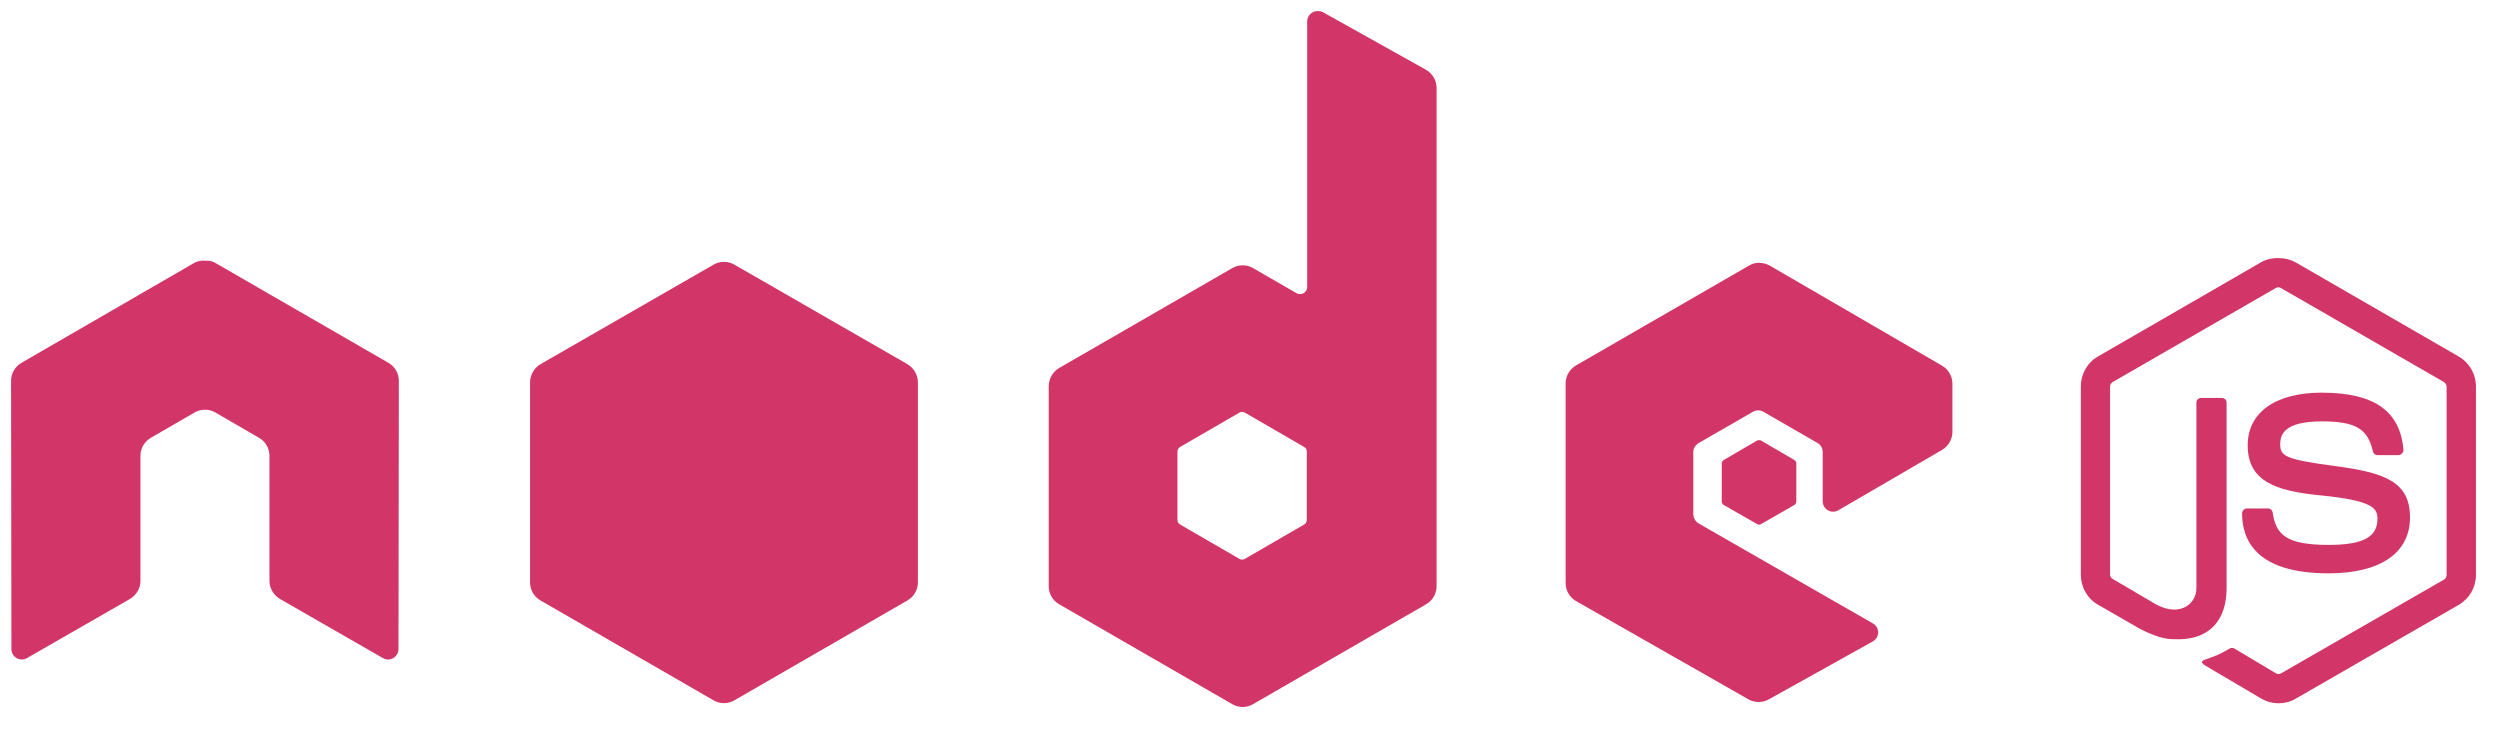
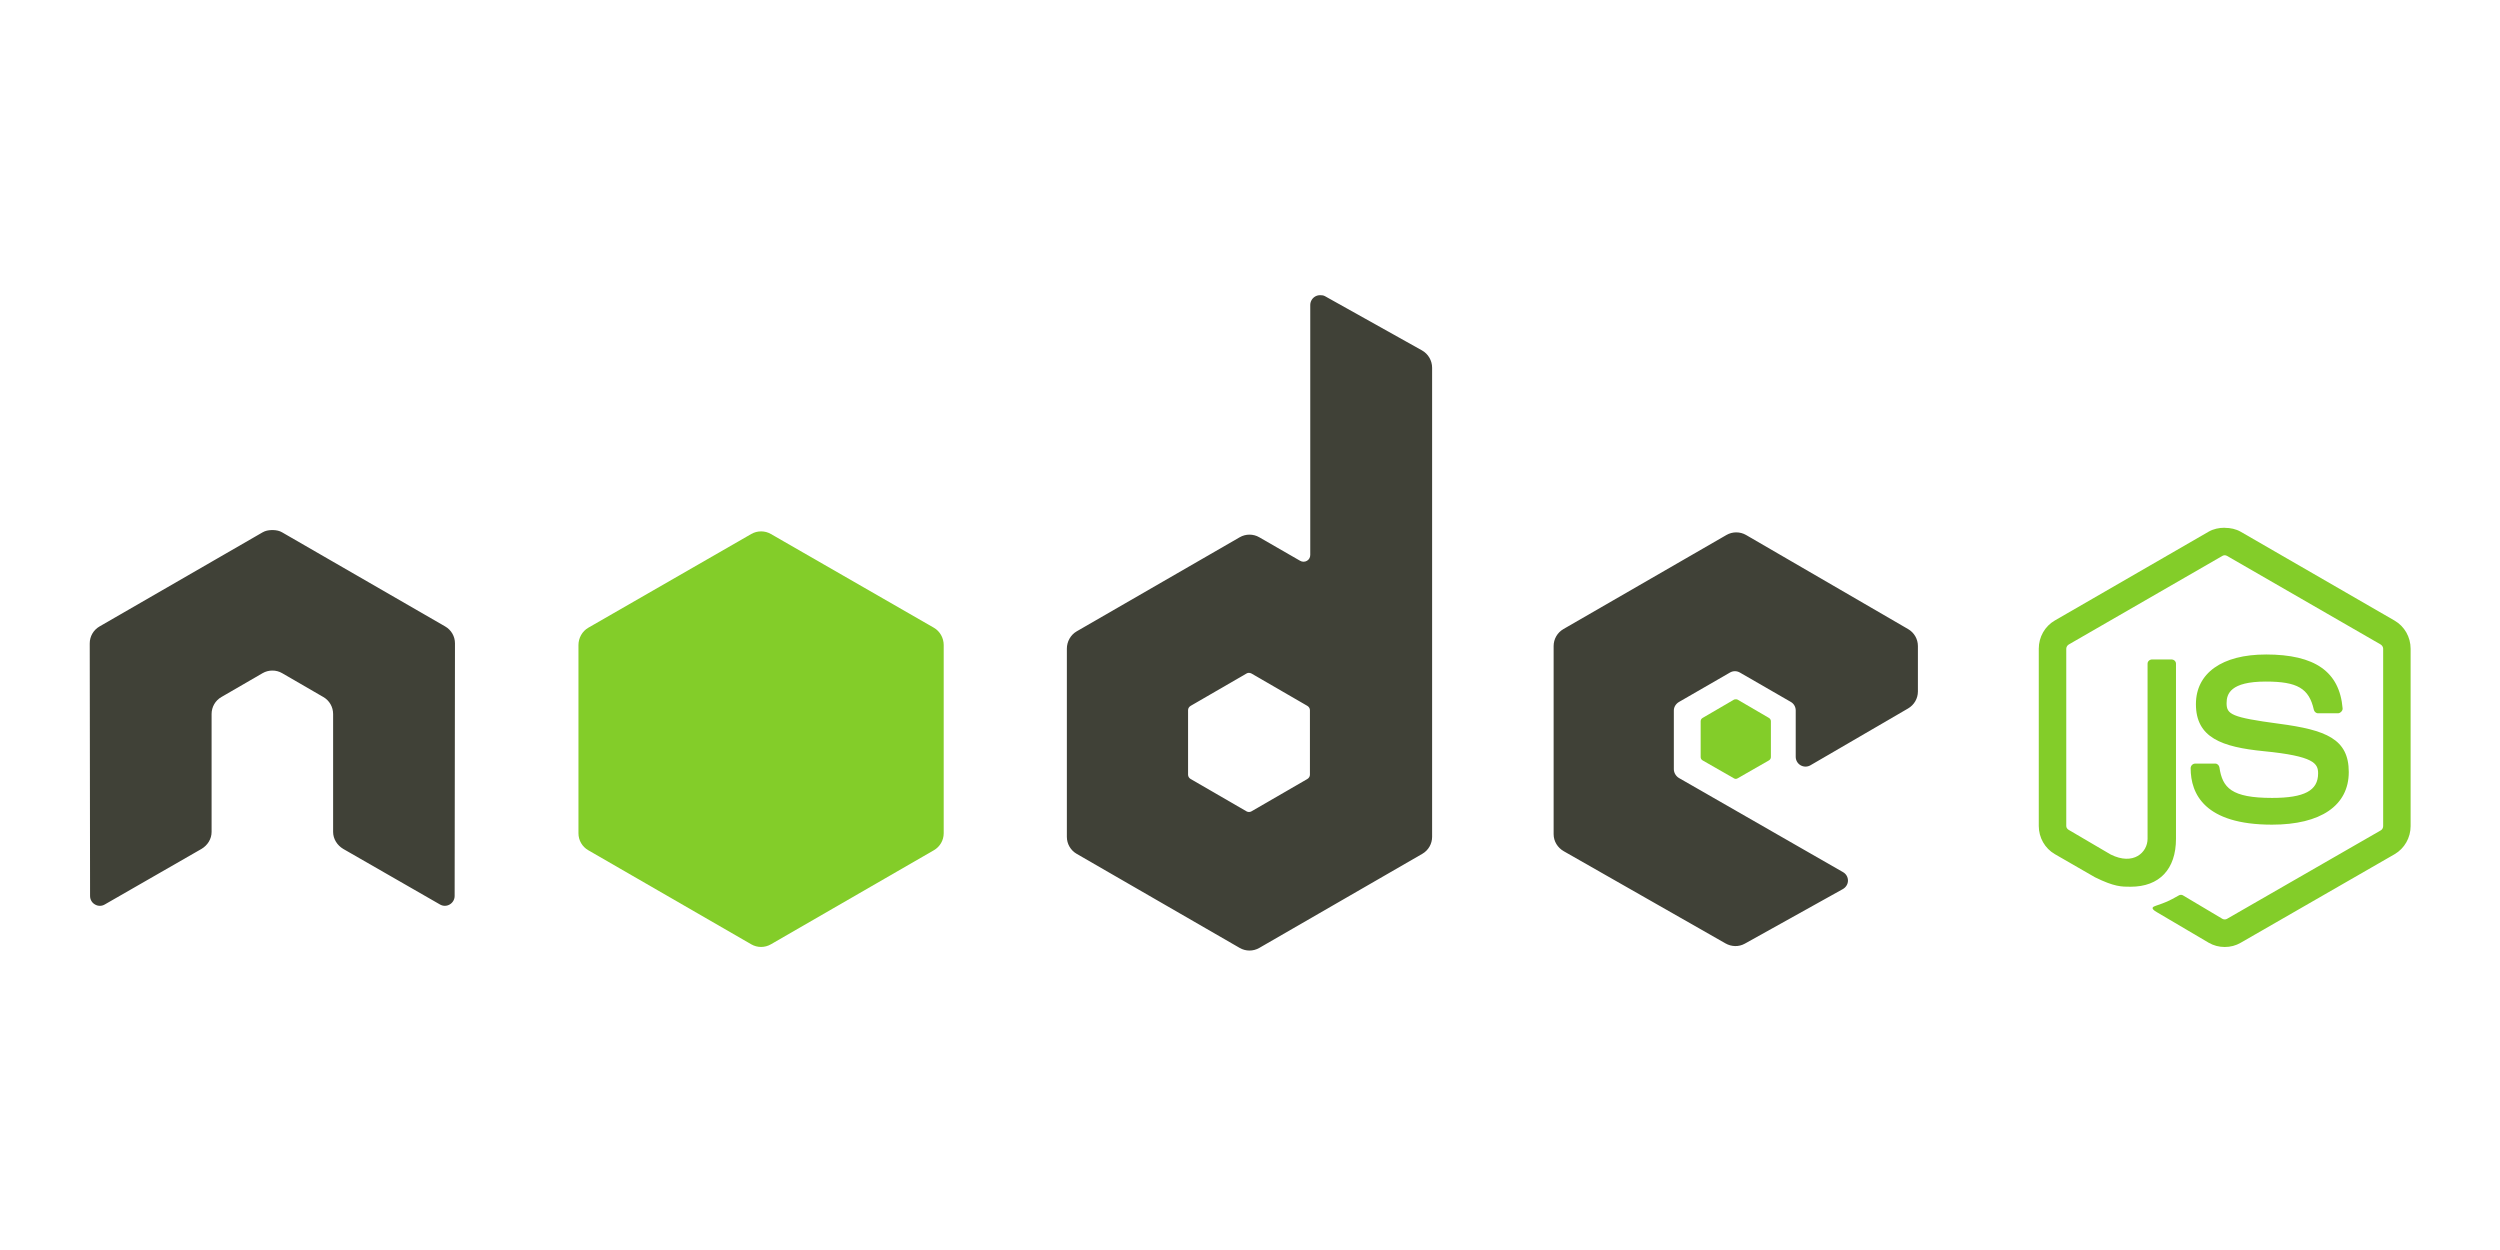
- <svg xmlns="http://www.w3.org/2000/svg" xmlns:xlink="http://www.w3.org/1999/xlink" viewBox="0 0 113 33" fill="#d23669" fill-rule="evenodd" stroke="#d23669" stroke-linecap="round" stroke-linejoin="round">
-   <use xlink:href="#A" x=".5" y=".5" />
-   <symbol id="A" overflow="visible">
-     <g stroke="none" fill-rule="nonzero">
-       <path d="M102.476 11.162c-.27 0-.535.056-.768.188l-7.386 4.265c-.478.275-.768.796-.768 1.35v8.515c0 .553.29 1.072.768 1.348l1.93 1.112c.937.462 1.283.455 1.71.455 1.387 0 2.18-.842 2.18-2.305v-8.4c0-.12-.103-.204-.22-.204h-.925c-.12 0-.22.087-.22.204v8.405c0 .65-.676 1.3-1.772.753L95 25.672c-.07-.04-.126-.11-.126-.188v-8.515a.25.25 0 0 1 .126-.204l7.37-4.25c.07-.04.15-.04.22 0l7.37 4.25a.25.25 0 0 1 .126.204v8.515c0 .08-.04.165-.1.204l-7.386 4.25c-.065.038-.153.038-.22 0l-1.897-1.13c-.057-.033-.134-.03-.188 0-.524.297-.622.33-1.113.502-.12.042-.305.108.063.314l2.478 1.46c.236.136.5.204.768.204s.532-.065.768-.204l7.386-4.25a1.56 1.56 0 0 0 .768-1.348v-8.515c0-.553-.29-1.072-.768-1.35l-7.386-4.265a1.54 1.54 0 0 0-.768-.188zm1.976 6.085c-2.103 0-3.356.895-3.356 2.383 0 1.613 1.243 2.058 3.262 2.258 2.415.236 2.603.59 2.603 1.066 0 .824-.657 1.176-2.21 1.176-1.952 0-2.38-.487-2.525-1.46-.017-.104-.097-.188-.204-.188h-.96c-.12.003-.217.1-.22.22 0 1.243.676 2.713 3.905 2.713 2.337 0 3.685-.915 3.685-2.525 0-1.59-1.09-2.02-3.356-2.32-2.288-.305-2.51-.45-2.51-.988 0-.443.185-1.035 1.882-1.035 1.515 0 2.075.327 2.305 1.35.02.096.105.174.204.174h.96c.06 0 .116-.036.157-.078s.068-.096.063-.157c-.148-1.76-1.322-2.587-3.685-2.587z" fill="#d23669" />
-       <path d="M59.055 0a.47.47 0 0 0-.235.063c-.145.085-.234.24-.235.408v11.996c0 .118-.055.223-.157.282s-.228.06-.33 0l-1.96-1.13a.94.94 0 0 0-.941 0l-7.825 4.516c-.292.17-.47.493-.47.83v9.032a.94.94 0 0 0 .471.815l7.825 4.516a.93.93 0 0 0 .94 0l7.825-4.516a.94.94 0 0 0 .471-.815V3.48c0-.343-.187-.664-.486-.83L59.291.047c-.073-.04-.154-.048-.235-.047zM8.718 11.274c-.15.006-.29.032-.423.1L.47 15.9a.94.94 0 0 0-.47.815l.016 12.122c0 .17.087.325.235.408s.326.087.47 0l4.641-2.665c.294-.174.486-.48.486-.815v-5.66c0-.338.178-.647.47-.815l1.976-1.145c.143-.083.305-.126.47-.126s.328.042.47.126l1.975 1.144c.293.168.47.478.47.815v5.66c0 .337.196.643.486.815l4.642 2.666c.146.087.326.087.47 0a.48.48 0 0 0 .235-.408l.016-12.122c.002-.337-.178-.648-.47-.815l-7.825-4.516c-.132-.078-.273-.104-.423-.1h-.094zm70.315.1c-.165 0-.328.043-.47.126l-7.825 4.516a.94.94 0 0 0-.471.815v9.032a.94.94 0 0 0 .486.815l7.762 4.424a.94.94 0 0 0 .925.015l4.704-2.62c.15-.083.25-.238.25-.408s-.088-.323-.235-.408l-7.872-4.516c-.147-.084-.25-.254-.25-.423V19.93c0-.17.105-.323.25-.408l2.446-1.41a.47.47 0 0 1 .471 0l2.447 1.41a.47.47 0 0 1 .235.408v2.227a.47.47 0 0 0 .235.408c.147.085.324.085.47 0l4.688-2.728c.29-.17.47-.48.47-.815v-2.18a.94.94 0 0 0-.471-.815l-7.776-4.517c-.143-.083-.305-.126-.47-.126zm-23.397 6.743c.044 0 .087.01.126.03l2.68 1.552c.073.042.126.12.126.204v3.105c0 .084-.052.162-.126.204l-2.68 1.552c-.073.04-.162.04-.235 0l-2.68-1.552c-.073-.042-.126-.12-.126-.204v-3.105c0-.084.053-.16.126-.204l2.68-1.552c.037-.02.07-.03.1-.03z" fill="#d23669" />
-       <path d="M32.224 11.336a.94.94 0 0 0-.471.126l-7.825 4.5c-.292.17-.47.494-.47.83v9.032a.94.94 0 0 0 .47.815l7.825 4.516a.93.93 0 0 0 .94 0l7.825-4.516a.94.94 0 0 0 .471-.815v-9.032a.96.96 0 0 0-.47-.83l-7.825-4.5a.93.93 0 0 0-.471-.126zm46.793 8.06c-.03 0-.066 0-.094.015l-1.505.878c-.057.032-.093.09-.094.157v1.725c0 .065.038.124.094.157l1.505.862c.053.033.12.033.172 0l1.505-.862c.056-.032.094-.092.094-.157v-1.725c0-.065-.038-.124-.094-.157l-1.505-.878c-.028-.017-.047-.015-.078-.015z" fill="#d23669" />
-     </g>
-   </symbol>
+ <svg xmlns="http://www.w3.org/2000/svg" width="120" height="60" preserveAspectRatio="xMidYMid">
+   <g transform="matrix(.217946 0 0 .217946 4.120542 14.08555)">
+     <path d="M471.05 51.6c-1.245 0-2.455.257-3.526.863l-33.888 19.57c-2.193 1.263-3.526 3.65-3.526 6.188v39.07c0 2.537 1.333 4.92 3.526 6.187l8.85 5.1c4.3 2.12 5.886 2.086 7.843 2.086 6.366 0 10-3.863 10-10.577V81.542c0-.545-.472-.935-1.007-.935h-4.245c-.544 0-1.007.4-1.007.935v38.565c0 2.976-3.1 5.97-8.13 3.454l-9.2-5.396c-.325-.177-.576-.5-.576-.863v-39.07c0-.37.248-.748.576-.935l33.817-19.5c.317-.182.694-.182 1.007 0l33.817 19.5c.322.193.576.553.576.935v39.07c0 .373-.187.755-.504.935l-33.888 19.5c-.3.173-.7.173-1.007 0l-8.706-5.18c-.26-.152-.613-.14-.863 0-2.403 1.362-2.855 1.52-5.108 2.302-.555.193-1.4.494.288 1.44l11.368 6.7c1.082.626 2.288.935 3.526.935 1.255 0 2.443-.3 3.526-.935l33.888-19.5c2.193-1.276 3.526-3.65 3.526-6.187v-39.07c0-2.538-1.333-4.92-3.526-6.188l-33.888-19.57c-1.062-.606-2.28-.863-3.526-.863zm9.066 27.918c-9.65 0-15.397 4.107-15.397 10.936 0 7.4 5.704 9.444 14.966 10.36 11.08 1.085 11.944 2.712 11.944 4.893 0 3.783-3.016 5.396-10.145 5.396-8.956 0-10.925-2.236-11.584-6.7-.078-.478-.446-.863-.935-.863h-4.4a1.03 1.03 0 0 0-1.007 1.007c0 5.703 3.102 12.447 17.916 12.447 10.723 0 16.908-4.2 16.908-11.584 0-7.3-4.996-9.273-15.397-10.65-10.5-1.4-11.512-2.07-11.512-4.533 0-2.032.85-4.75 8.634-4.75 6.953 0 9.523 1.5 10.577 6.188.092.44.48.8.935.8h4.4c.27 0 .532-.166.72-.36.184-.207.314-.44.288-.72-.68-8.074-6.064-11.872-16.908-11.872z" fill="#83cd29" />
+     <path d="M271.82.383a2.18 2.18 0 0 0-1.079.288 2.18 2.18 0 0 0-1.079 1.871v55.042c0 .54-.252 1.024-.72 1.295a1.5 1.5 0 0 1-1.511 0l-8.994-5.18a4.31 4.31 0 0 0-4.317 0L218.218 74.42c-1.342.774-2.16 2.264-2.16 3.813v41.443a4.31 4.31 0 0 0 2.159 3.741l35.903 20.722a4.3 4.3 0 0 0 4.317 0l35.903-20.722a4.31 4.31 0 0 0 2.159-3.741V16.356c0-1.572-.858-3.047-2.23-3.813L272.9.598c-.336-.187-.708-.22-1.08-.216zM40.86 52.115c-.685.028-1.328.147-1.943.504L3.015 73.34a4.3 4.3 0 0 0-2.158 3.741L.93 132.7c0 .774.4 1.492 1.08 1.87.667.4 1.494.4 2.158 0l21.297-12.232c1.35-.8 2.23-2.196 2.23-3.74V92.623c0-1.55.815-2.97 2.16-3.74l9.066-5.252a4.25 4.25 0 0 1 2.158-.576 4.24 4.24 0 0 1 2.159.576L52.3 88.88c1.343.77 2.158 2.192 2.158 3.74v25.974c0 1.546.9 2.95 2.23 3.74l21.297 12.232c.67.4 1.495.4 2.158 0 .66-.38 1.08-1.097 1.08-1.87l.072-55.617a4.28 4.28 0 0 0-2.158-3.741L43.235 52.618c-.607-.356-1.253-.476-1.943-.504h-.43zm322.624.504a4.29 4.29 0 0 0-2.159.576l-35.903 20.722c-1.34.775-2.16 2.192-2.16 3.74V119.1c0 1.558.878 2.97 2.23 3.74l35.615 20.3c1.315.75 2.92.807 4.245.07l21.585-12.016c.685-.38 1.148-1.09 1.15-1.87s-.403-1.482-1.08-1.87l-36.12-20.722c-.676-.386-1.15-1.167-1.15-1.943V91.83c0-.774.48-1.484 1.15-1.87l11.224-6.476c.668-.386 1.488-.386 2.16 0L375.5 89.96a2.15 2.15 0 0 1 1.079 1.87v10.217a2.15 2.15 0 0 0 1.079 1.87c.673.388 1.488.39 2.16 0L401.33 91.4c1.335-.776 2.16-2.197 2.16-3.74v-10a4.32 4.32 0 0 0-2.159-3.741l-35.687-20.722a4.28 4.28 0 0 0-2.159-.576zm-107.35 30.94a1.21 1.21 0 0 1 .576.143l12.303 7.123c.334.193.576.55.576.935v14.246c0 .387-.24.743-.576.935l-12.303 7.123c-.335.19-.744.19-1.08 0l-12.303-7.123c-.335-.193-.576-.55-.576-.935V91.758c0-.386.242-.74.576-.935l12.303-7.122c.168-.097.316-.143.504-.143v-.001z" fill="#404137" />
+     <path d="M148.714 52.402a4.31 4.31 0 0 0-2.16.576l-35.903 20.65c-1.342.774-2.158 2.265-2.158 3.813v41.443a4.3 4.3 0 0 0 2.158 3.74l35.903 20.722a4.3 4.3 0 0 0 4.317 0l35.903-20.722a4.31 4.31 0 0 0 2.159-3.741V77.44c0-1.55-.816-3.04-2.16-3.813l-35.903-20.65a4.27 4.27 0 0 0-2.16-.576zm214.7 36.983c-.143 0-.302 0-.432.07l-6.907 4.03a.84.84 0 0 0-.432.719v7.915c0 .298.173.57.432.72l6.907 3.957a.75.75 0 0 0 .79 0l6.907-3.957c.256-.147.432-.422.432-.72v-7.915c0-.298-.175-.57-.432-.72l-6.907-4.03c-.128-.076-.216-.07-.36-.07z" fill="#83cd29" />
+   </g>
</svg>
